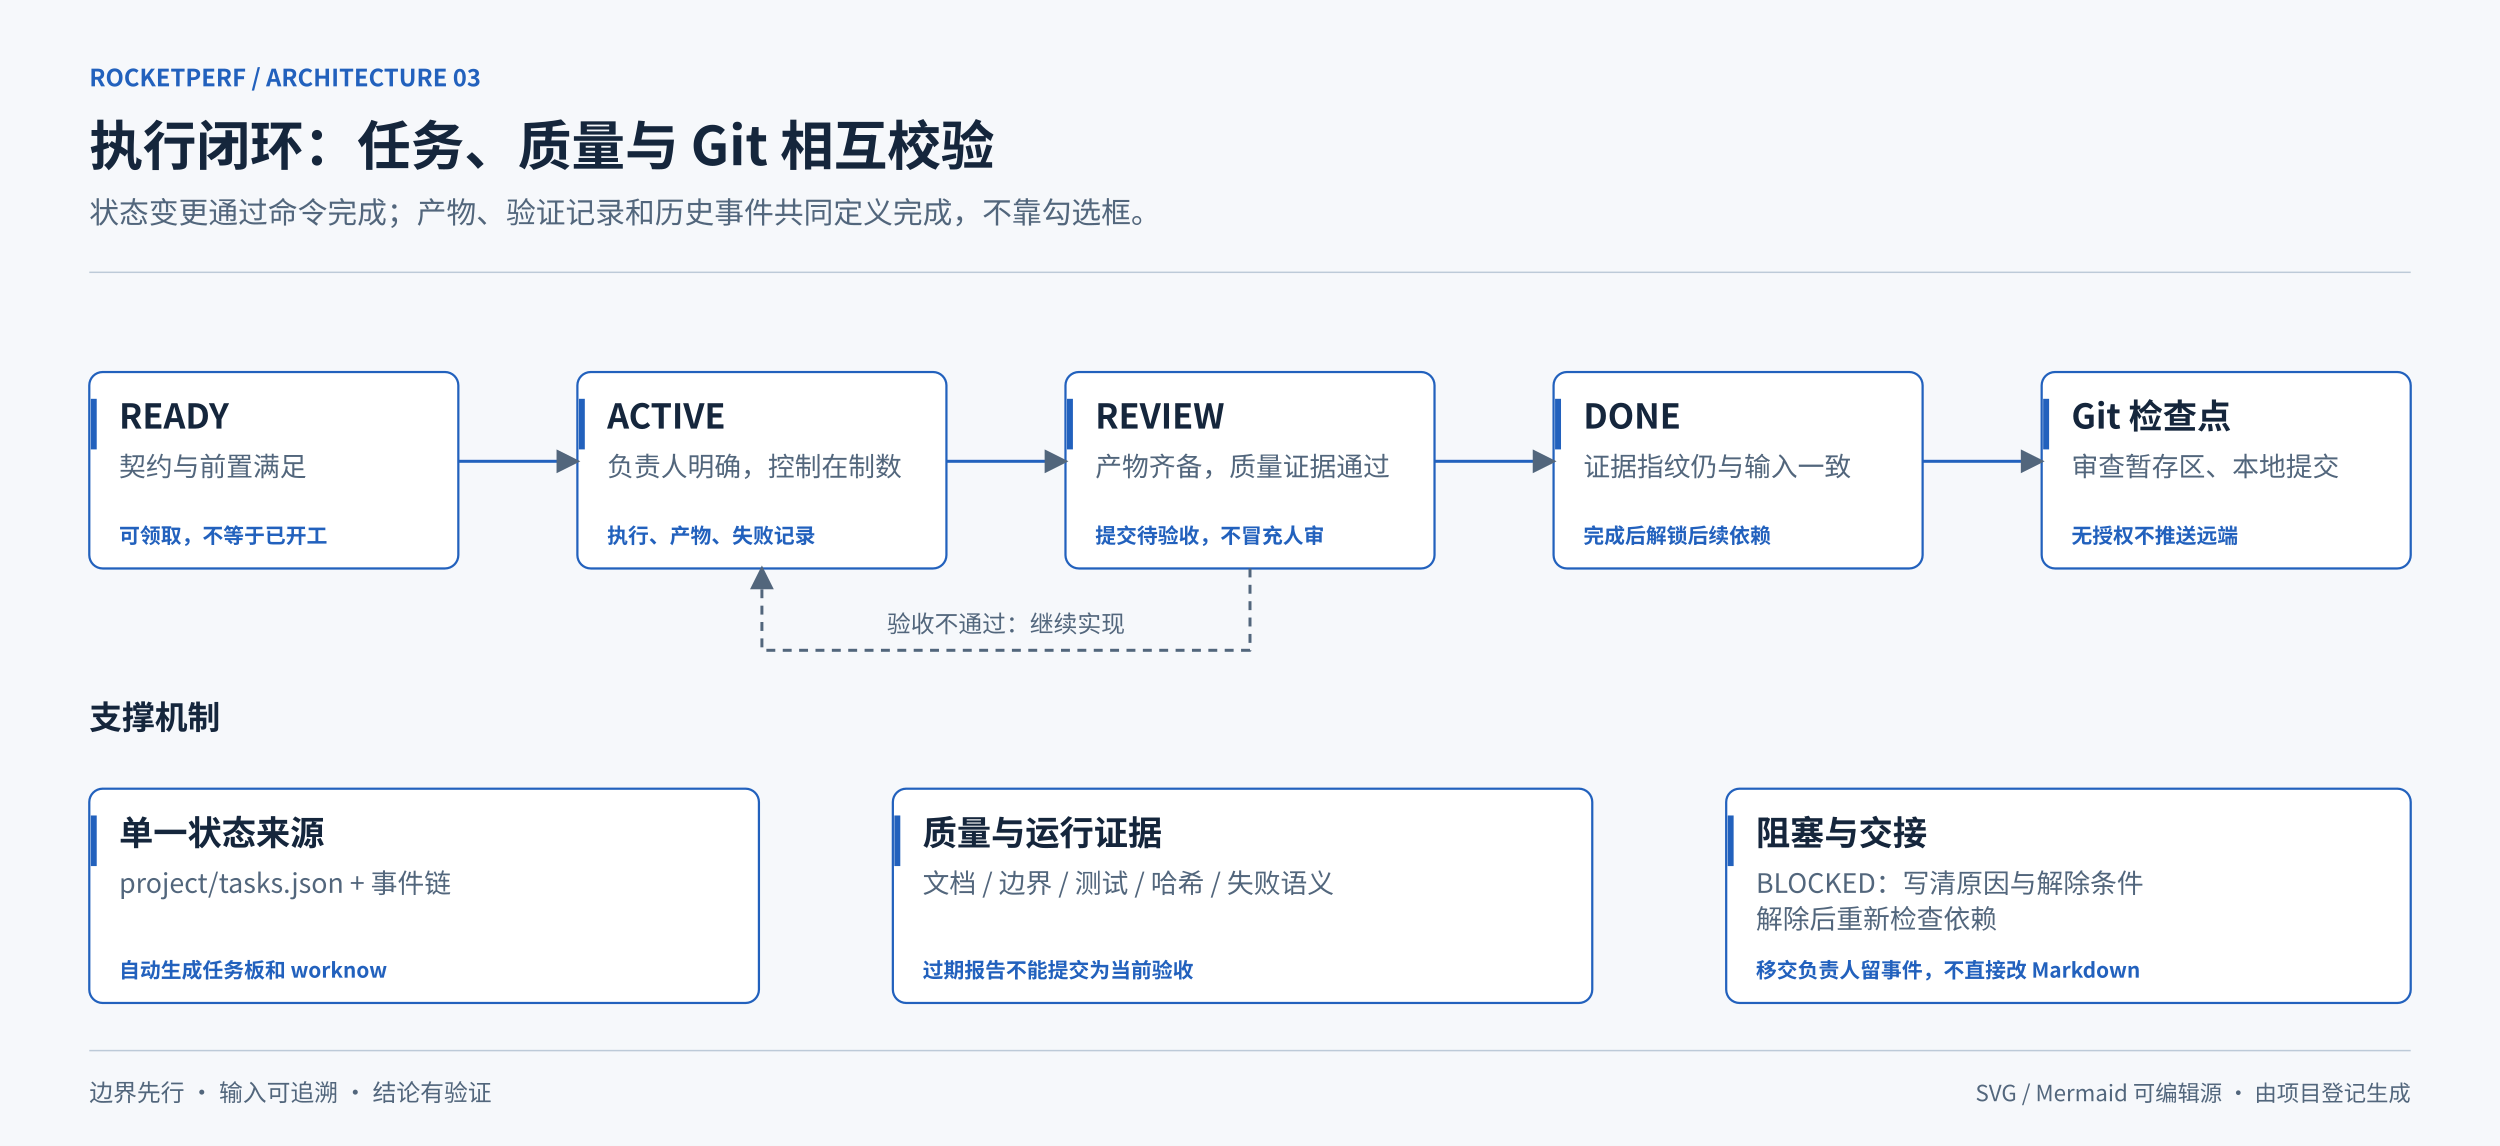
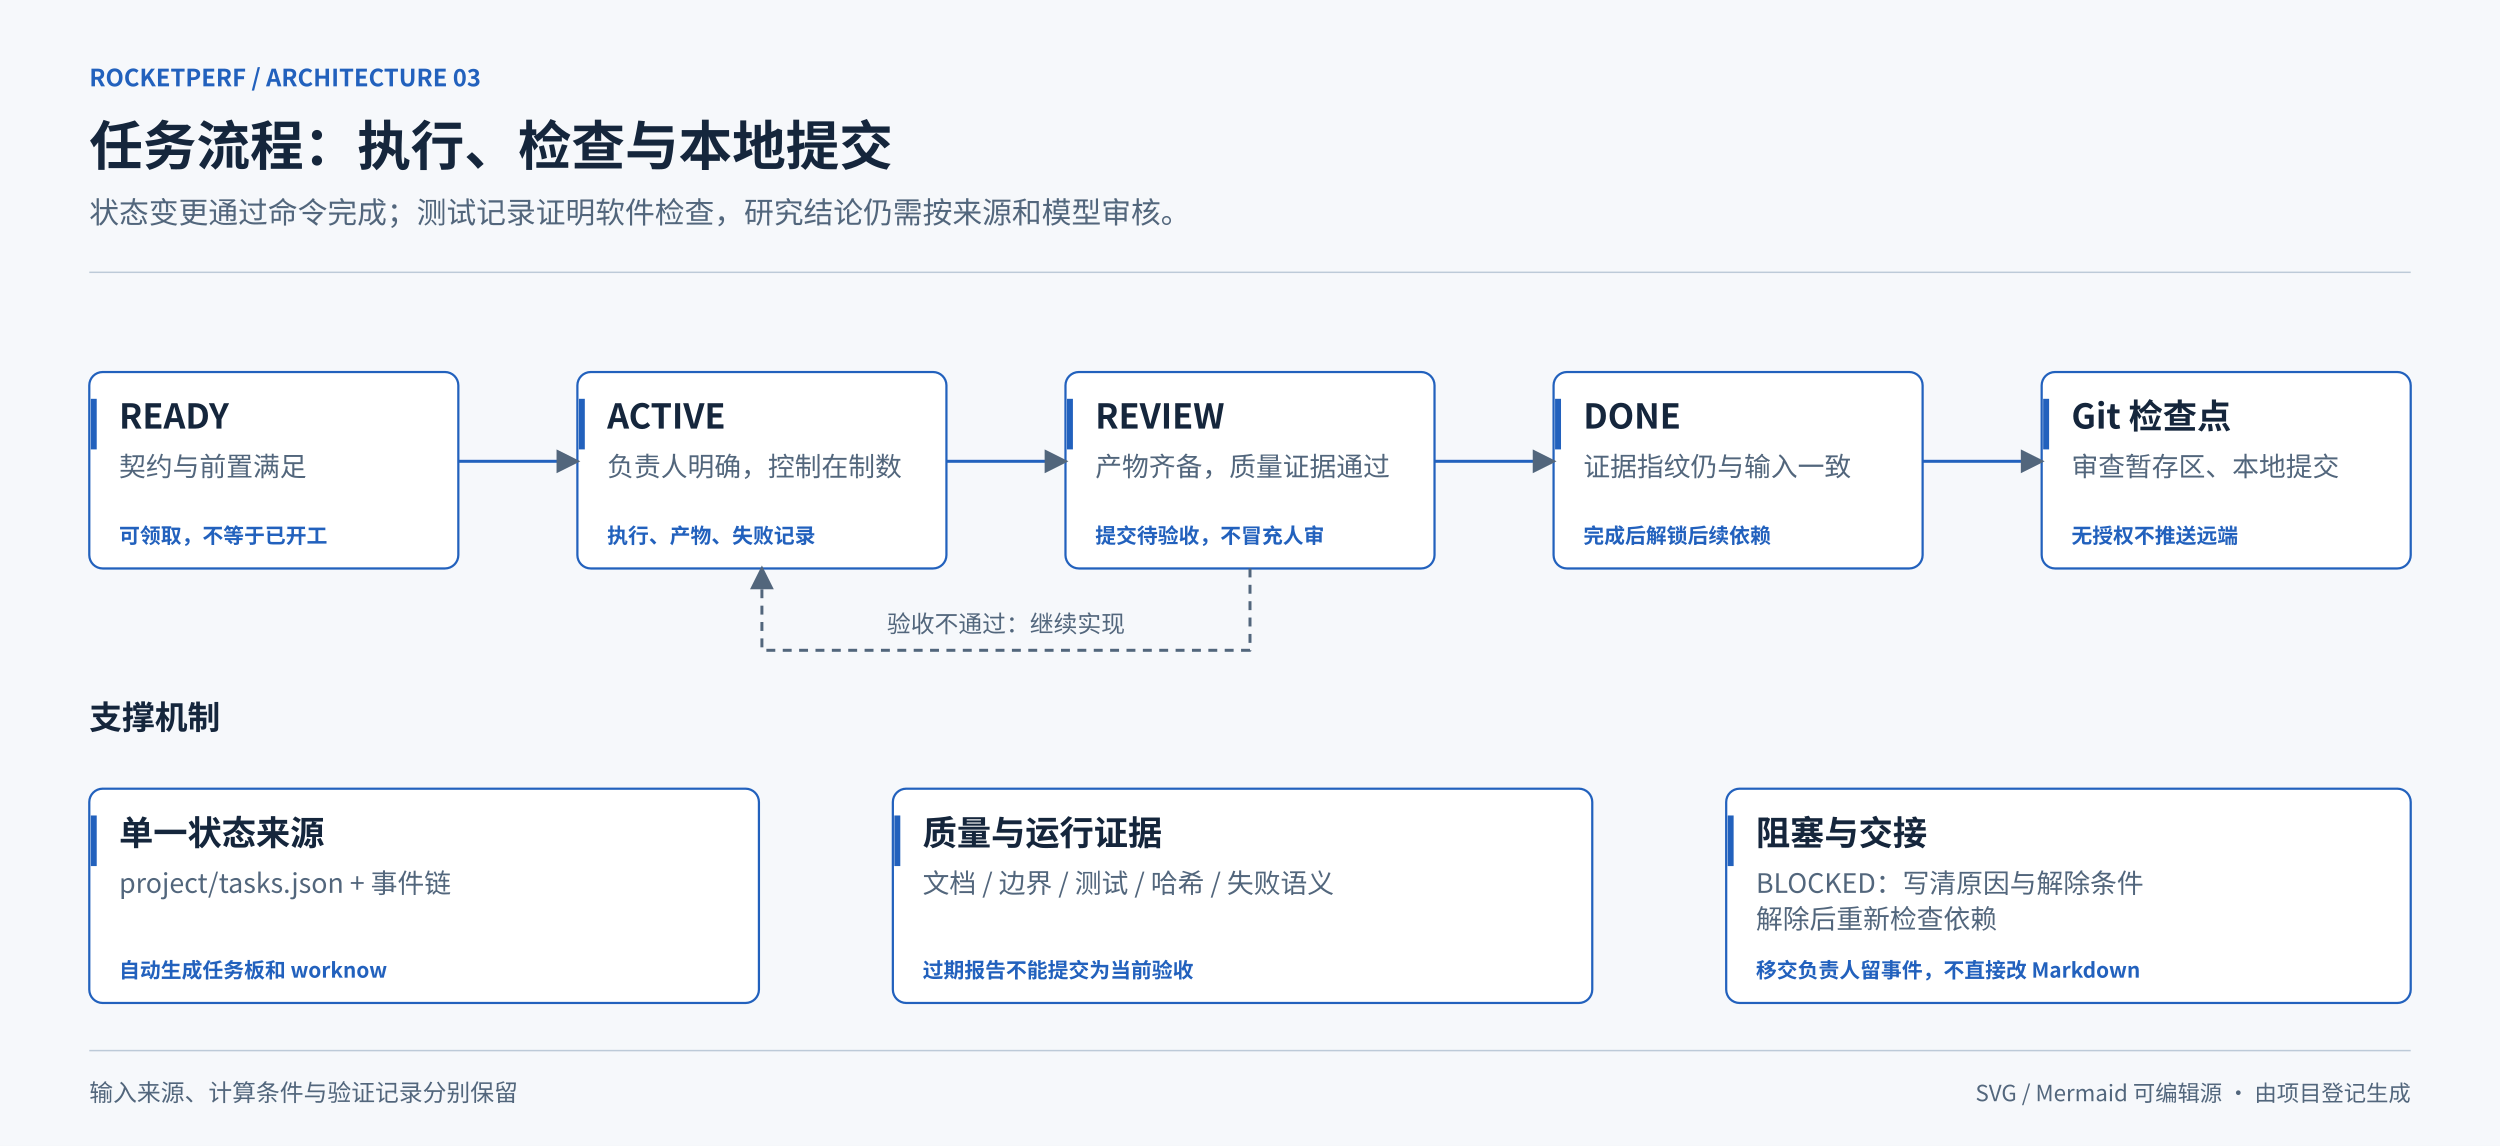
<svg xmlns="http://www.w3.org/2000/svg" width="1680" height="770" viewBox="0 0 1680 770" role="img" aria-labelledby="title-03 desc-03">
  <defs>
    <marker id="arrow-03" markerWidth="8" markerHeight="8" refX="7" refY="4" orient="auto">
      <path d="M0,0 L8,4 L0,8 Z" fill="#52667c" />
    </marker>
  </defs>
  <g font-family="Microsoft YaHei,Noto Sans CJK SC,Arial,sans-serif">
    <rect width="1680" height="770" fill="#f6f8fb" />
    <text x="60" y="58" font-size="16" fill="#2261bd" font-weight="650" text-anchor="start">ROCKETPERF  /  ARCHITECTURE 03</text>
-     <text x="60" y="111" font-size="36" fill="#15263c" font-weight="700" text-anchor="start">执行闭环：任务、质量与 Git 相互校验</text>
-     <text x="60" y="150" font-size="20" fill="#52667c" font-weight="400" text-anchor="start">状态变更通过命令完成；产物、验证记录和历史事件共同定义完成，不靠勾选框。</text>
+     <text x="60" y="111" font-size="36" fill="#15263c" font-weight="700" text-anchor="start">任务流程：执行、检查与本地提交</text>
+     <text x="60" y="150" font-size="20" fill="#52667c" font-weight="400" text-anchor="start">状态变更通过命令完成；测试记录证明软件检查，研究结论仍需按来源和模型审核。</text>
    <line x1="60" y1="183" x2="1620" y2="183" stroke="#bdcad8" />
    <g>
      <rect x="60" y="250" width="248" height="132" rx="9" fill="#ffffff" stroke="#2261bd" stroke-width="1.5" />
      <rect x="61" y="268" width="4" height="34" fill="#2261bd" />
      <text x="80" y="288" font-size="23" fill="#15263c" font-weight="650" text-anchor="start">READY</text>
      <text x="80" y="320" font-size="18" fill="#52667c" font-weight="400" text-anchor="start">契约与前置满足</text>
      <text x="80" y="365" font-size="14" fill="#2261bd" font-weight="600" text-anchor="start">可领取，不等于已开工</text>
    </g>
    <g>
      <rect x="388" y="250" width="248" height="132" rx="9" fill="#ffffff" stroke="#2261bd" stroke-width="1.5" />
      <rect x="389" y="268" width="4" height="34" fill="#2261bd" />
      <text x="408" y="288" font-size="23" fill="#15263c" font-weight="650" text-anchor="start">ACTIVE</text>
      <text x="408" y="320" font-size="18" fill="#52667c" font-weight="400" text-anchor="start">负责人明确，控制在制数</text>
      <text x="408" y="365" font-size="14" fill="#2261bd" font-weight="600" text-anchor="start">执行、产物、失败记录</text>
    </g>
    <g>
      <rect x="716" y="250" width="248" height="132" rx="9" fill="#ffffff" stroke="#2261bd" stroke-width="1.5" />
      <rect x="717" y="268" width="4" height="34" fill="#2261bd" />
      <text x="736" y="288" font-size="23" fill="#15263c" font-weight="650" text-anchor="start">REVIEW</text>
      <text x="736" y="320" font-size="18" fill="#52667c" font-weight="400" text-anchor="start">产物齐备，质量证据通过</text>
      <text x="736" y="365" font-size="14" fill="#2261bd" font-weight="600" text-anchor="start">提交待验收，不冒充人审</text>
    </g>
    <g>
      <rect x="1044" y="250" width="248" height="132" rx="9" fill="#ffffff" stroke="#2261bd" stroke-width="1.5" />
      <rect x="1045" y="268" width="4" height="34" fill="#2261bd" />
      <text x="1064" y="288" font-size="23" fill="#15263c" font-weight="650" text-anchor="start">DONE</text>
      <text x="1064" y="320" font-size="18" fill="#52667c" font-weight="400" text-anchor="start">证据指纹仍与输入一致</text>
      <text x="1064" y="365" font-size="14" fill="#2261bd" font-weight="600" text-anchor="start">完成后解锁后续依赖</text>
    </g>
    <g>
      <rect x="1372" y="250" width="248" height="132" rx="9" fill="#ffffff" stroke="#2261bd" stroke-width="1.5" />
      <rect x="1373" y="268" width="4" height="34" fill="#2261bd" />
      <text x="1392" y="288" font-size="23" fill="#15263c" font-weight="650" text-anchor="start">Git 检查点</text>
      <text x="1392" y="320" font-size="18" fill="#52667c" font-weight="400" text-anchor="start">审查暂存区、本地提交</text>
      <text x="1392" y="365" font-size="14" fill="#2261bd" font-weight="600" text-anchor="start">无授权不推送远端</text>
    </g>
    <polyline points="308,310 388,310" fill="none" stroke="#2261bd" stroke-width="2" stroke-linejoin="round" marker-end="url(#arrow-03)" />
    <polyline points="636,310 716,310" fill="none" stroke="#2261bd" stroke-width="2" stroke-linejoin="round" marker-end="url(#arrow-03)" />
    <polyline points="964,310 1044,310" fill="none" stroke="#2261bd" stroke-width="2" stroke-linejoin="round" marker-end="url(#arrow-03)" />
    <polyline points="1292,310 1372,310" fill="none" stroke="#2261bd" stroke-width="2" stroke-linejoin="round" marker-end="url(#arrow-03)" />
    <polyline points="840,382 840,437 512,437 512,382" fill="none" stroke="#52667c" stroke-width="2" stroke-linejoin="round" marker-end="url(#arrow-03)" stroke-dasharray="6 5" />
    <text x="676" y="425" font-size="16" fill="#52667c" font-weight="400" text-anchor="middle">验收不通过：继续实现</text>
    <text x="60" y="490" font-size="22" fill="#15263c" font-weight="650" text-anchor="start">支撑机制</text>
    <g>
      <rect x="60" y="530" width="450" height="144" rx="9" fill="#ffffff" stroke="#2261bd" stroke-width="1.5" />
      <rect x="61" y="548" width="4" height="34" fill="#2261bd" />
      <text x="80" y="568" font-size="23" fill="#15263c" font-weight="650" text-anchor="start">单一状态来源</text>
      <text x="80" y="600" font-size="18" fill="#52667c" font-weight="400" text-anchor="start">project/tasks.json + 事件链</text>
      <text x="80" y="657" font-size="14" fill="#2261bd" font-weight="600" text-anchor="start">自动生成任务板和 worknow</text>
    </g>
    <g>
      <rect x="600" y="530" width="470" height="144" rx="9" fill="#ffffff" stroke="#2261bd" stroke-width="1.5" />
      <rect x="601" y="548" width="4" height="34" fill="#2261bd" />
      <text x="620" y="568" font-size="23" fill="#15263c" font-weight="650" text-anchor="start">质量与运行证据</text>
      <text x="620" y="600" font-size="18" fill="#52667c" font-weight="400" text-anchor="start">文档 / 边界 / 测试 / 哈希 / 失败语义</text>
      <text x="620" y="657" font-size="14" fill="#2261bd" font-weight="600" text-anchor="start">过期报告不能提交为当前验收</text>
    </g>
    <g>
      <rect x="1160" y="530" width="460" height="144" rx="9" fill="#ffffff" stroke="#2261bd" stroke-width="1.5" />
      <rect x="1161" y="548" width="4" height="34" fill="#2261bd" />
      <text x="1180" y="568" font-size="23" fill="#15263c" font-weight="650" text-anchor="start">阻塞与交接</text>
      <text x="1180" y="600" font-size="18" fill="#52667c" font-weight="400" text-anchor="start">BLOCKED：写清原因与解除条件</text>
      <text x="1180" y="624" font-size="18" fill="#52667c" font-weight="400" text-anchor="start">解除后重新检查依赖</text>
      <text x="1180" y="657" font-size="14" fill="#2261bd" font-weight="600" text-anchor="start">移交负责人留事件，不直接改 Markdown</text>
    </g>
    <line x1="60" y1="706" x2="1620" y2="706" stroke="#bdcad8" />
-     <text x="60" y="740" font-size="16" fill="#52667c" font-weight="400" text-anchor="start">边界先行 · 输入可追溯 · 结论有验证</text>
+     <text x="60" y="740" font-size="16" fill="#52667c" font-weight="400" text-anchor="start">输入来源、计算条件与验证记录分别保留</text>
    <text x="1620" y="740" font-size="15" fill="#52667c" font-weight="400" text-anchor="end">SVG / Mermaid 可编辑源 · 由项目登记生成</text>
  </g>
</svg>
